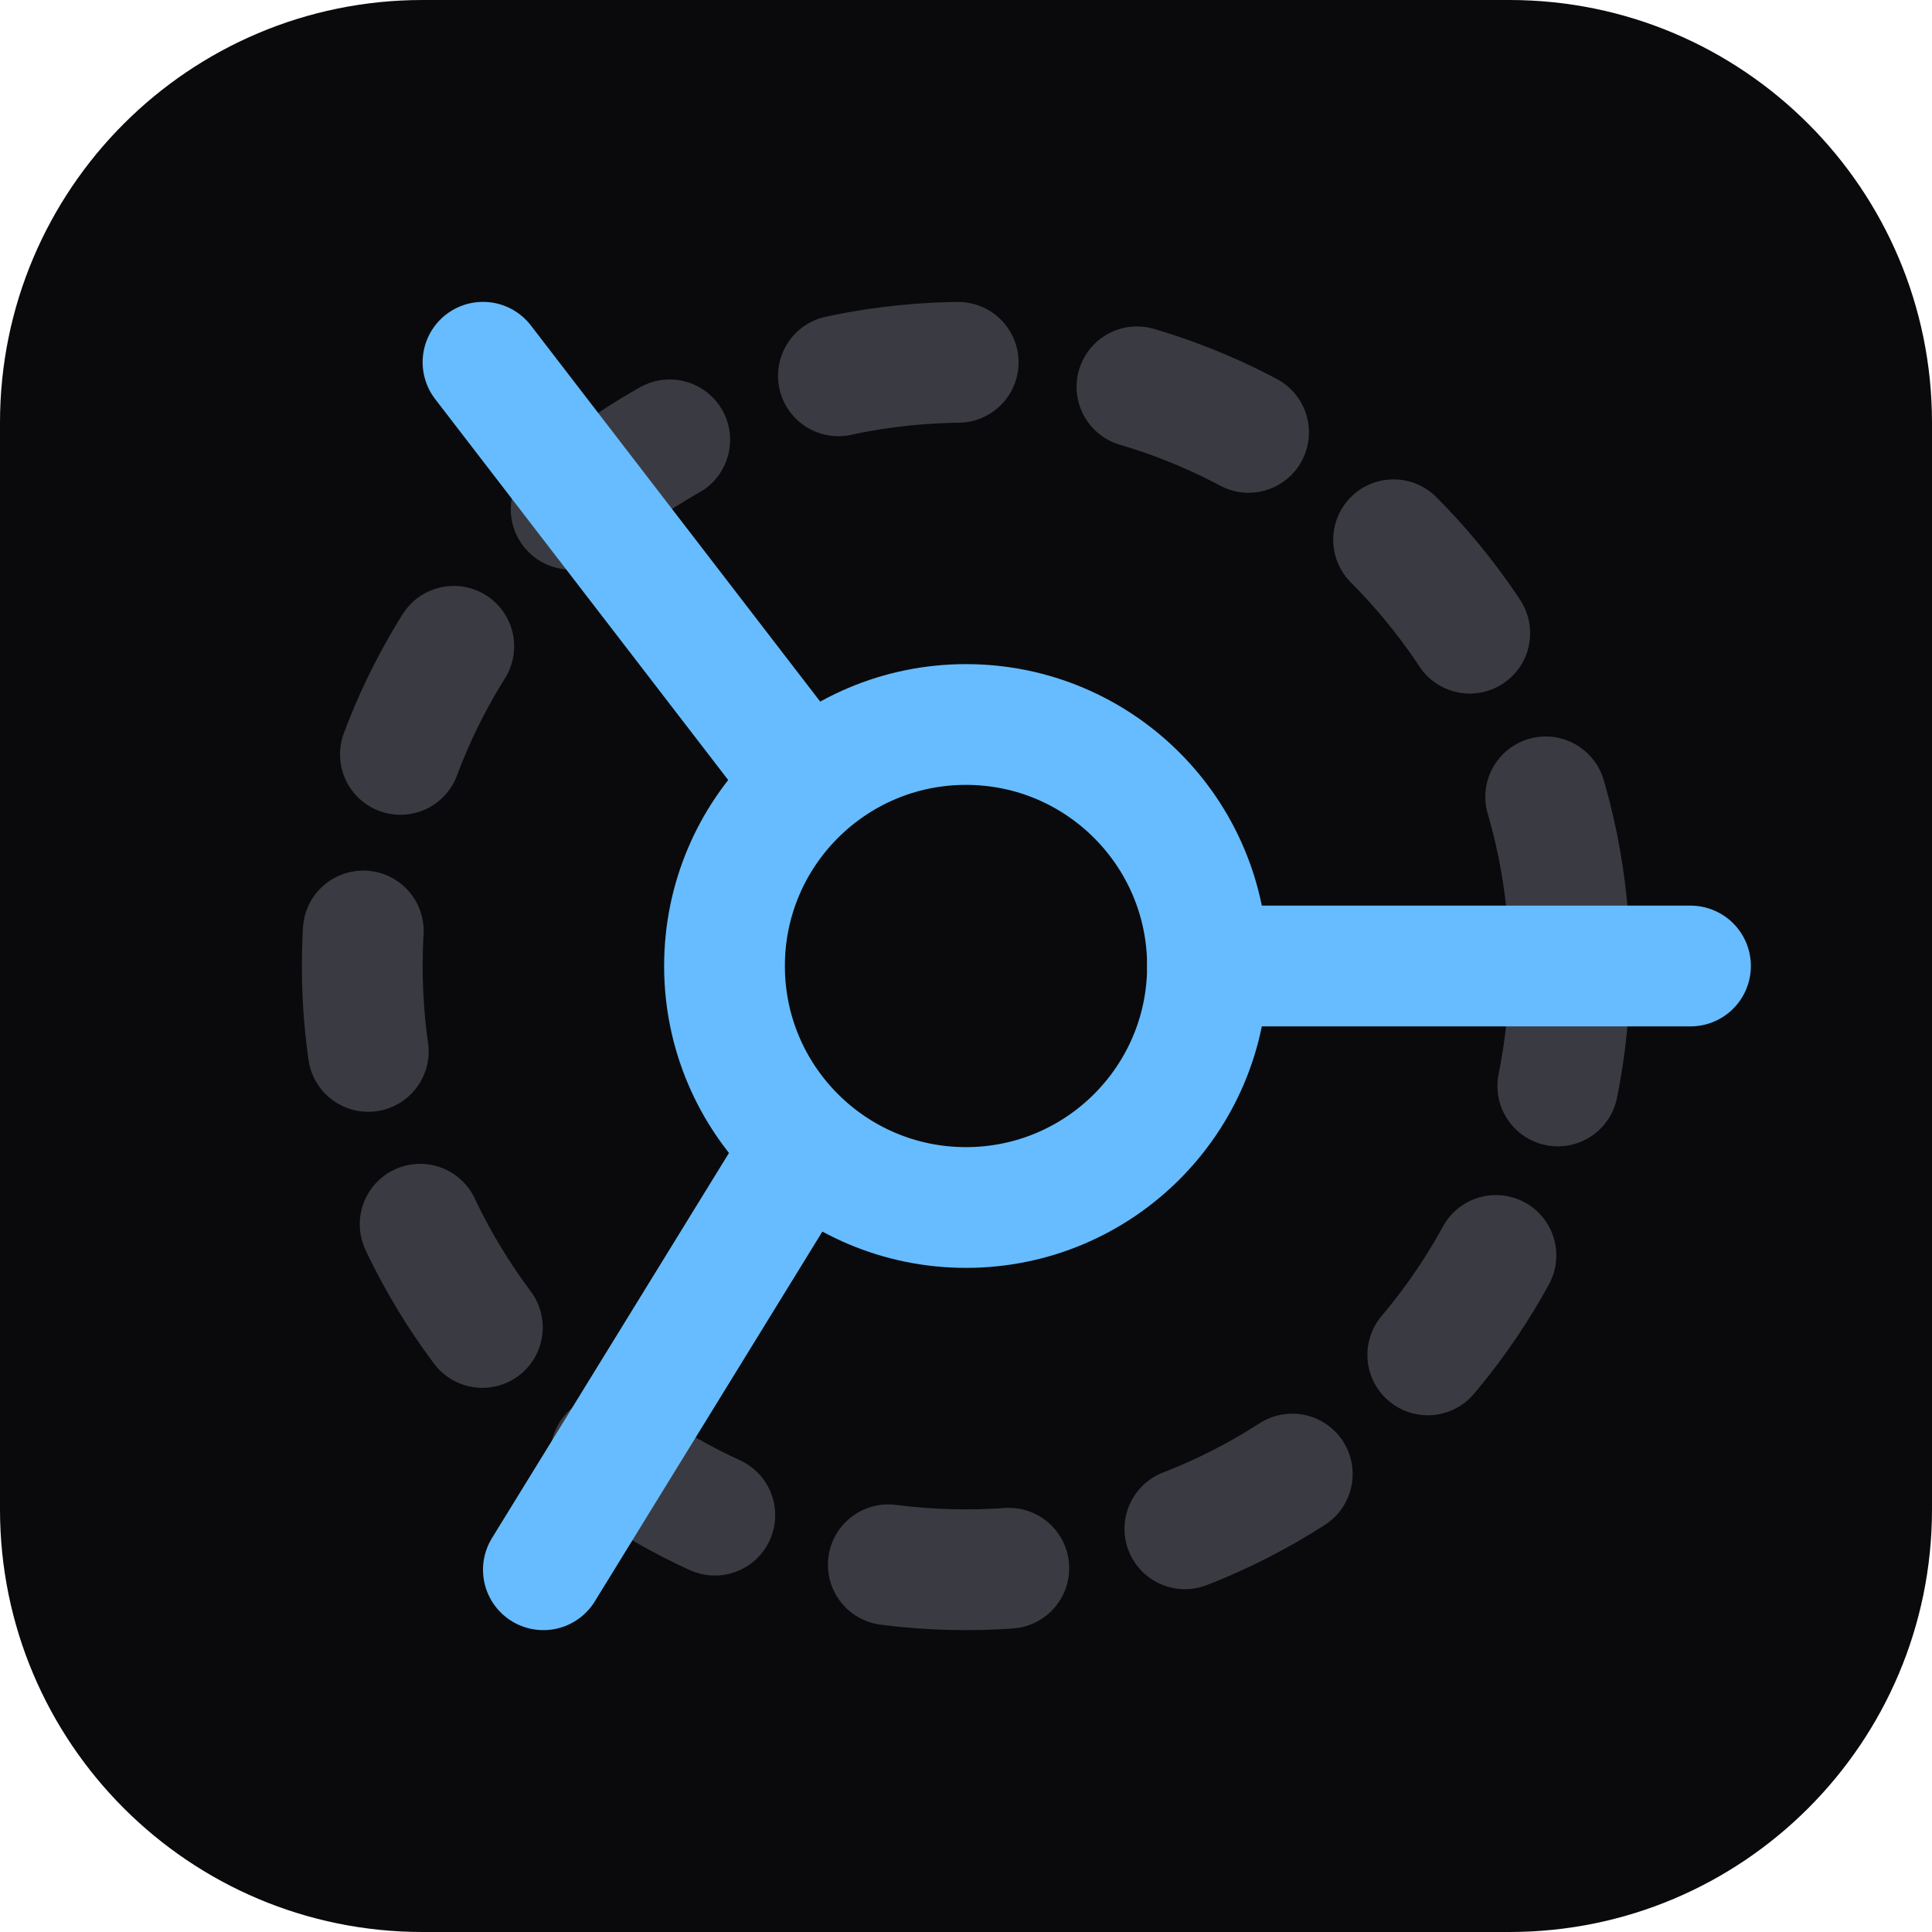
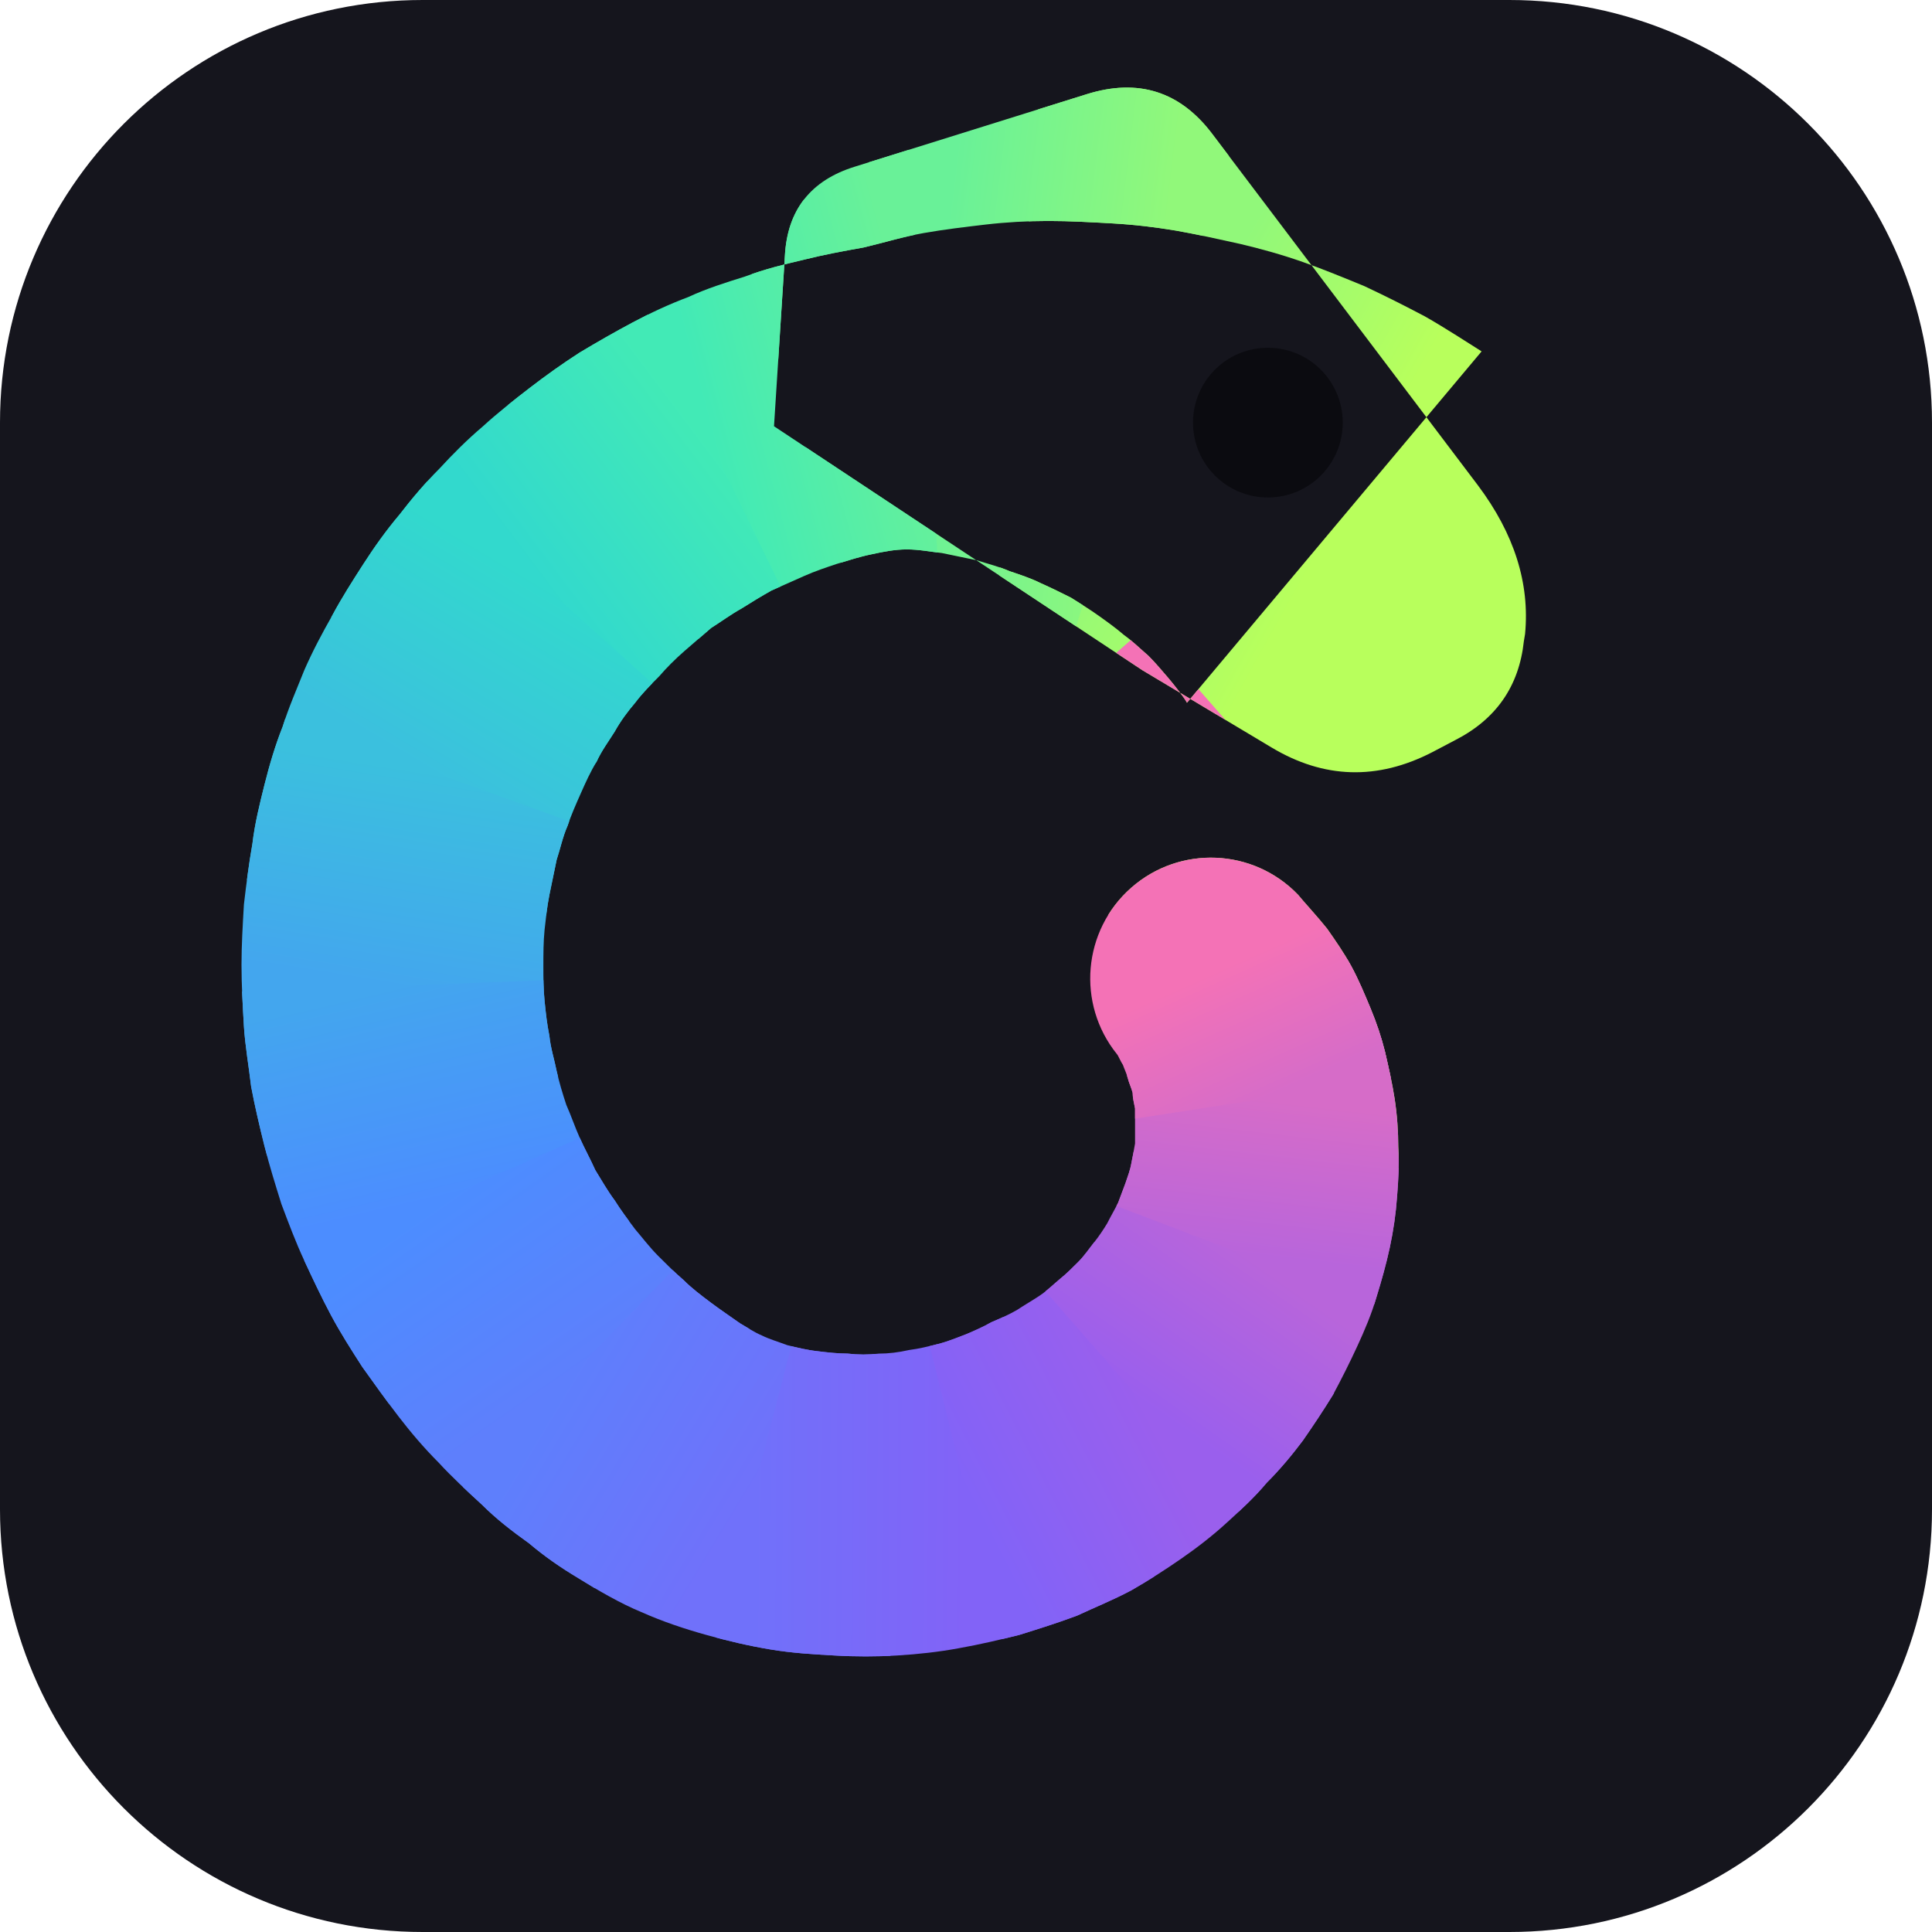
- <svg xmlns="http://www.w3.org/2000/svg" viewBox="0 0 32 32">
-   <rect width="32" height="32" rx="7" fill="#0A0A0C" />
-   <g fill="none" stroke="#66BCFF" stroke-width="2" stroke-linecap="round">
-     <circle cx="16" cy="16" r="4" />
-     <circle cx="16" cy="16" r="10" stroke="#3A3B42" stroke-dasharray="2 3" />
-     <path d="M20 16h8M13 12.5 8 6M13 19.5 9 26" />
-   </g>
+ <svg xmlns="http://www.w3.org/2000/svg" width="16" height="16" viewBox="0 0 16 16" role="img" aria-label="chameleon mode">
+   <rect width="16" height="16" rx="3.5" fill="#15151D" />
+   <svg viewBox="0 0 16 16" x="0" y="0" width="16" height="16">
+     <defs>
+       <clipPath id="cola">
+         <path d="M12.27 2.91C12.19 2.86 11.96 2.71 11.8 2.62C11.63 2.53 11.47 2.45 11.3 2.37C11.13 2.3 10.96 2.23 10.79 2.17C10.62 2.11 10.44 2.06 10.27 2.02C10.09 1.98 9.91 1.94 9.74 1.91C9.56 1.88 9.39 1.86 9.21 1.85C9.03 1.84 8.86 1.83 8.68 1.83C8.51 1.83 8.33 1.84 8.16 1.86C7.99 1.88 7.82 1.9 7.65 1.93C7.48 1.96 7.32 2.01 7.15 2.05C6.98 2.08 6.82 2.11 6.66 2.15C6.49 2.19 6.33 2.23 6.17 2.29C6.01 2.34 5.85 2.39 5.7 2.46C5.54 2.52 5.39 2.59 5.24 2.67C5.09 2.75 4.95 2.83 4.8 2.92C4.66 3.01 4.52 3.11 4.39 3.21C4.26 3.31 4.12 3.42 4 3.53C3.87 3.64 3.75 3.76 3.64 3.88C3.52 4 3.41 4.13 3.31 4.26C3.2 4.39 3.1 4.53 3.01 4.67C2.92 4.81 2.83 4.95 2.75 5.1C2.67 5.24 2.59 5.39 2.52 5.55C2.46 5.7 2.39 5.86 2.34 6.02C2.28 6.17 2.23 6.34 2.19 6.5C2.15 6.66 2.11 6.82 2.09 6.99C2.06 7.16 2.04 7.32 2.02 7.49C2.01 7.66 2 7.83 2 7.99C2 8.16 2.01 8.33 2.02 8.5C2.03 8.66 2.06 8.83 2.08 9C2.11 9.16 2.15 9.33 2.19 9.49C2.23 9.65 2.28 9.81 2.33 9.97C2.39 10.13 2.45 10.29 2.52 10.44C2.59 10.59 2.66 10.74 2.74 10.89C2.82 11.04 2.91 11.18 3 11.32C3.1 11.46 3.2 11.6 3.3 11.73C3.4 11.86 3.51 11.99 3.63 12.11C3.74 12.23 3.87 12.35 3.99 12.46C4.11 12.58 4.24 12.68 4.38 12.78C4.51 12.89 4.64 12.98 4.79 13.07C4.95 13.17 5.14 13.28 5.31 13.35C5.49 13.43 5.67 13.49 5.85 13.54C6.03 13.59 6.2 13.63 6.38 13.66C6.56 13.69 6.73 13.7 6.91 13.71C7.08 13.72 7.26 13.72 7.43 13.71C7.6 13.7 7.78 13.68 7.94 13.65C8.11 13.62 8.28 13.58 8.44 13.54C8.6 13.49 8.76 13.44 8.92 13.38C9.07 13.31 9.22 13.25 9.37 13.17C9.51 13.09 9.65 13 9.78 12.91C9.91 12.82 10.04 12.72 10.16 12.61C10.27 12.51 10.39 12.4 10.49 12.28C10.6 12.17 10.7 12.05 10.79 11.93C10.88 11.8 10.96 11.68 11.04 11.55C11.11 11.42 11.18 11.28 11.24 11.15C11.3 11.02 11.36 10.88 11.4 10.74C11.44 10.61 11.48 10.47 11.51 10.33C11.54 10.19 11.56 10.05 11.57 9.91C11.58 9.78 11.59 9.64 11.58 9.5C11.58 9.37 11.57 9.23 11.55 9.1C11.53 8.97 11.5 8.84 11.47 8.71C11.44 8.59 11.4 8.47 11.35 8.35C11.3 8.23 11.25 8.11 11.19 8C11.13 7.89 11.06 7.79 10.99 7.69C10.91 7.59 10.79 7.46 10.75 7.41A1 1 0 0 0 9.25 8.73C9.26 8.74 9.28 8.79 9.3 8.82C9.31 8.85 9.33 8.89 9.34 8.93C9.35 8.97 9.37 9.01 9.38 9.05C9.38 9.09 9.39 9.13 9.4 9.18C9.4 9.22 9.4 9.27 9.4 9.32C9.4 9.37 9.4 9.42 9.4 9.47C9.39 9.53 9.38 9.58 9.37 9.63C9.36 9.69 9.34 9.74 9.32 9.8C9.3 9.85 9.28 9.91 9.26 9.96C9.23 10.02 9.2 10.07 9.17 10.13C9.14 10.18 9.1 10.24 9.06 10.29C9.02 10.34 8.98 10.4 8.93 10.45C8.88 10.5 8.83 10.55 8.78 10.59C8.72 10.64 8.67 10.69 8.61 10.73C8.55 10.77 8.48 10.81 8.42 10.85C8.35 10.89 8.28 10.92 8.21 10.95C8.14 10.99 8.07 11.02 8 11.05C7.92 11.08 7.85 11.11 7.77 11.13C7.69 11.15 7.61 11.17 7.53 11.18C7.44 11.2 7.36 11.21 7.28 11.21C7.19 11.22 7.11 11.22 7.02 11.21C6.94 11.21 6.85 11.2 6.77 11.19C6.68 11.18 6.6 11.16 6.52 11.14C6.44 11.11 6.37 11.09 6.31 11.06C6.24 11.03 6.2 11 6.13 10.96C6.06 10.91 5.97 10.85 5.89 10.79C5.81 10.73 5.73 10.67 5.66 10.6C5.59 10.54 5.52 10.47 5.45 10.4C5.38 10.33 5.32 10.25 5.26 10.18C5.2 10.1 5.14 10.02 5.09 9.94C5.03 9.86 4.98 9.77 4.93 9.69C4.89 9.6 4.84 9.51 4.8 9.42C4.76 9.33 4.73 9.24 4.69 9.15C4.66 9.06 4.63 8.96 4.61 8.87C4.59 8.77 4.56 8.68 4.55 8.58C4.53 8.48 4.52 8.39 4.51 8.29C4.5 8.19 4.5 8.09 4.5 8C4.5 7.9 4.5 7.8 4.51 7.7C4.52 7.61 4.53 7.51 4.55 7.41C4.57 7.31 4.59 7.22 4.61 7.12C4.64 7.03 4.66 6.93 4.7 6.84C4.73 6.75 4.77 6.66 4.81 6.57C4.85 6.48 4.89 6.39 4.94 6.31C4.98 6.22 5.04 6.14 5.09 6.06C5.14 5.97 5.2 5.89 5.26 5.82C5.32 5.74 5.39 5.67 5.46 5.6C5.52 5.53 5.59 5.46 5.67 5.39C5.74 5.33 5.82 5.26 5.89 5.2C5.97 5.15 6.05 5.09 6.14 5.04C6.22 4.99 6.3 4.94 6.39 4.89C6.48 4.85 6.57 4.81 6.66 4.77C6.75 4.73 6.84 4.7 6.93 4.67C7.03 4.64 7.12 4.61 7.22 4.59C7.31 4.57 7.41 4.55 7.51 4.55C7.61 4.55 7.71 4.57 7.8 4.58C7.9 4.6 7.99 4.62 8.09 4.64C8.18 4.67 8.27 4.69 8.36 4.73C8.45 4.76 8.54 4.79 8.62 4.83C8.71 4.87 8.79 4.91 8.87 4.95C8.95 5 9.03 5.05 9.1 5.1C9.17 5.15 9.24 5.2 9.31 5.26C9.38 5.31 9.44 5.37 9.51 5.43C9.57 5.49 9.62 5.55 9.68 5.62C9.73 5.68 9.81 5.78 9.83 5.82Z" />
+         <path d="M6.41 3.53Q6.41 3.53 6.41 3.53L6.5 2.12Q6.53 1.55 7.08 1.38L9 0.78Q9.64 0.58 10.04 1.11L12.24 4.02Q12.69 4.62 12.63 5.25L12.62 5.31Q12.56 5.87 12.05 6.13L11.86 6.23Q11.18 6.58 10.53 6.19L9.46 5.55Q9.46 5.55 9.46 5.55Z" />
+       </clipPath>
+       <linearGradient id="d0" gradientUnits="userSpaceOnUse" x1="11.05" y1="4.36" x2="9.47" y2="3.48">
+         <stop offset="0" stop-color="#B8FF5C" />
+         <stop offset="1" stop-color="#91F87A" />
+       </linearGradient>
+       <linearGradient id="d1" gradientUnits="userSpaceOnUse" x1="9.47" y1="3.48" x2="7.67" y2="3.26">
+         <stop offset="0" stop-color="#91F87A" />
+         <stop offset="1" stop-color="#69F198" />
+       </linearGradient>
+       <linearGradient id="d2" gradientUnits="userSpaceOnUse" x1="7.67" y1="3.26" x2="5.92" y2="3.73">
+         <stop offset="0" stop-color="#69F198" />
+         <stop offset="1" stop-color="#42EAB6" />
+       </linearGradient>
+       <linearGradient id="d3" gradientUnits="userSpaceOnUse" x1="5.92" y1="3.73" x2="4.47" y2="4.82">
+         <stop offset="0" stop-color="#42EAB6" />
+         <stop offset="1" stop-color="#32D9CD" />
+       </linearGradient>
+       <linearGradient id="d4" gradientUnits="userSpaceOnUse" x1="4.47" y1="4.82" x2="3.54" y2="6.38">
+         <stop offset="0" stop-color="#32D9CD" />
+         <stop offset="1" stop-color="#3BC0DE" />
+       </linearGradient>
+       <linearGradient id="d5" gradientUnits="userSpaceOnUse" x1="3.54" y1="6.38" x2="3.25" y2="8.17">
+         <stop offset="0" stop-color="#3BC0DE" />
+         <stop offset="1" stop-color="#43A6EE" />
+       </linearGradient>
+       <linearGradient id="d6" gradientUnits="userSpaceOnUse" x1="3.25" y1="8.17" x2="3.66" y2="9.93">
+         <stop offset="0" stop-color="#43A6EE" />
+         <stop offset="1" stop-color="#4C8DFF" />
+       </linearGradient>
+       <linearGradient id="d7" gradientUnits="userSpaceOnUse" x1="3.66" y1="9.93" x2="4.7" y2="11.42">
+         <stop offset="0" stop-color="#4C8DFF" />
+         <stop offset="1" stop-color="#5E7FFC" />
+       </linearGradient>
+       <linearGradient id="d8" gradientUnits="userSpaceOnUse" x1="4.7" y1="11.42" x2="6.24" y2="12.35">
+         <stop offset="0" stop-color="#5E7FFC" />
+         <stop offset="1" stop-color="#7071FA" />
+       </linearGradient>
+       <linearGradient id="d9" gradientUnits="userSpaceOnUse" x1="6.24" y1="12.35" x2="8" y2="12.36">
+         <stop offset="0" stop-color="#7071FA" />
+         <stop offset="1" stop-color="#8263F7" />
+       </linearGradient>
+       <linearGradient id="d10" gradientUnits="userSpaceOnUse" x1="8" y1="12.36" x2="9.46" y2="11.61">
+         <stop offset="0" stop-color="#8263F7" />
+         <stop offset="1" stop-color="#9A5FED" />
+       </linearGradient>
+       <linearGradient id="d11" gradientUnits="userSpaceOnUse" x1="9.46" y1="11.61" x2="10.31" y2="10.39">
+         <stop offset="0" stop-color="#9A5FED" />
+         <stop offset="1" stop-color="#B865DB" />
+       </linearGradient>
+       <linearGradient id="d12" gradientUnits="userSpaceOnUse" x1="10.31" y1="10.39" x2="10.46" y2="9.1">
+         <stop offset="0" stop-color="#B865DB" />
+         <stop offset="1" stop-color="#D66CC8" />
+       </linearGradient>
+       <linearGradient id="d13" gradientUnits="userSpaceOnUse" x1="10.46" y1="9.1" x2="10" y2="8.07">
+         <stop offset="0" stop-color="#D66CC8" />
+         <stop offset="1" stop-color="#F472B6" />
+       </linearGradient>
+     </defs>
+     <path d="M16 8C16 9.05 15.99 10.47 15.98 11.16C15.97 11.85 15.96 11.87 15.94 12.16C15.92 12.45 15.89 12.66 15.86 12.88C15.83 13.09 15.79 13.27 15.75 13.45C15.71 13.62 15.66 13.78 15.61 13.92C15.55 14.07 15.5 14.2 15.43 14.32C15.37 14.45 15.29 14.56 15.22 14.67C15.14 14.78 15.06 14.87 14.96 14.96C14.87 15.06 14.78 15.14 14.67 15.22C14.56 15.29 14.45 15.37 14.32 15.43C14.2 15.5 14.07 15.55 13.92 15.61C13.78 15.66 13.62 15.71 13.45 15.75C13.27 15.79 13.09 15.83 12.88 15.86C12.66 15.89 12.45 15.92 12.16 15.94C11.87 15.96 11.85 15.97 11.16 15.98C10.47 15.99 9.05 16 8 16C6.95 16 5.53 15.99 4.84 15.98C4.15 15.97 4.13 15.96 3.84 15.94C3.55 15.92 3.34 15.89 3.12 15.86C2.91 15.83 2.73 15.79 2.55 15.75C2.38 15.71 2.22 15.66 2.08 15.61C1.93 15.55 1.8 15.5 1.68 15.43C1.55 15.37 1.44 15.29 1.33 15.22C1.22 15.14 1.13 15.06 1.04 14.96C0.94 14.87 0.86 14.78 0.78 14.67C0.71 14.56 0.63 14.45 0.57 14.32C0.5 14.2 0.45 14.07 0.39 13.92C0.34 13.78 0.29 13.62 0.25 13.45C0.21 13.27 0.17 13.09 0.14 12.88C0.11 12.66 0.08 12.45 0.06 12.16C0.04 11.87 0.03 11.85 0.02 11.16C0.01 10.47 0 9.05 0 8C0 6.95 0.01 5.53 0.02 4.84C0.03 4.15 0.04 4.13 0.06 3.84C0.08 3.55 0.11 3.34 0.14 3.12C0.17 2.91 0.21 2.73 0.25 2.55C0.29 2.38 0.34 2.22 0.39 2.08C0.45 1.93 0.5 1.8 0.57 1.68C0.63 1.55 0.71 1.44 0.78 1.33C0.86 1.22 0.94 1.13 1.04 1.04C1.13 0.94 1.22 0.86 1.33 0.78C1.44 0.71 1.55 0.63 1.68 0.57C1.8 0.5 1.93 0.45 2.08 0.39C2.22 0.34 2.38 0.29 2.55 0.25C2.73 0.21 2.91 0.17 3.12 0.14C3.34 0.11 3.55 0.08 3.84 0.06C4.13 0.04 4.15 0.03 4.84 0.02C5.53 0.01 6.95 0 8 0C9.05 0 10.47 0.01 11.16 0.02C11.85 0.03 11.87 0.04 12.16 0.06C12.45 0.08 12.66 0.11 12.88 0.14C13.09 0.17 13.27 0.21 13.45 0.25C13.62 0.29 13.78 0.34 13.92 0.39C14.07 0.45 14.2 0.5 14.32 0.57C14.45 0.63 14.56 0.71 14.67 0.78C14.78 0.86 14.87 0.94 14.96 1.04C15.06 1.13 15.14 1.22 15.22 1.33C15.29 1.44 15.37 1.55 15.43 1.68C15.5 1.8 15.55 1.93 15.61 2.08C15.66 2.22 15.71 2.38 15.75 2.55C15.79 2.73 15.83 2.91 15.86 3.12C15.89 3.34 15.92 3.55 15.94 3.84C15.96 4.13 15.97 4.15 15.98 4.84C15.99 5.53 16 6.95 16 8Z" fill="#15151D" />
+     <g clip-path="url(#cola)">
+       <path d="M17.72 5.12L14.2 2.17L12.17 0.8L10.44 0.22L8.67 0.04L8.13 6.49L8.4 6.71L8.59 6.98L9.44 7.84L12.97 10.79Z" fill="url(#d0)" />
+       <path d="M10.52 0.24L9.29 0.06L8.06 0.07L7.05 1.56L6.08 1.79L7.11 5.13L7.56 5.04L8.01 6.43L8.23 6.56L8.41 6.73Z" fill="url(#d1)" />
+       <path d="M7.45 0.15L6.56 1.66L5.61 1.96L4.71 2.39L3.89 2.96L6.1 5.68L6.48 5.41L6.9 5.21L7.34 5.07L7.89 6.37Z" fill="url(#d2)" />
+       <path d="M5.15 2.16L4.29 2.66L3.52 3.29L2.85 4.03L2.3 4.87L5.37 6.55L5.62 6.17L5.93 5.83L6.29 5.54L6.68 5.3Z" fill="url(#d3)" />
+       <path d="M3.17 3.65L2.56 4.44L2.08 5.31L1.74 6.25L1.55 7.23L5.02 7.64L5.11 7.19L5.27 6.76L5.49 6.36L5.77 5.99Z" fill="url(#d4)" />
+       <path d="M1.89 5.78L1.62 6.74L1.51 7.73L1.54 8.72L1.73 9.7L5.1 8.79L5.02 8.33L5 7.87L5.06 7.42L5.18 6.97Z" fill="url(#d5)" />
+       <path d="M1.5 8.23L1.62 9.22L1.88 10.18L2.28 11.09L2.82 11.93L5.61 9.81L5.36 9.43L5.17 9.01L5.05 8.56L5 8.1Z" fill="url(#d6)" />
+       <path d="M2.06 10.64L2.54 11.52L3.14 12.32L3.86 13.01L4.67 13.58L6.46 10.58L6.09 10.31L5.76 9.99L5.48 9.63L5.26 9.22Z" fill="url(#d7)" />
+       <path d="M3.48 12.68L4.25 13.31L5.26 13.87L6.34 14.16L7.4 14.21L7.22 10.71L6.85 10.7L6.53 10.61L6.27 10.45L5.92 10.16Z" fill="url(#d8)" />
+       <path d="M5.8 14.05L6.87 14.21L7.92 14.16L8.91 13.91L9.81 13.49L8.06 10.48L7.75 10.61L7.4 10.7L7.04 10.71L6.68 10.66Z" fill="url(#d9)" />
+       <path d="M8.42 14.06L9.37 13.72L10.22 13.21L10.92 12.56L11.47 11.8L8.64 10.02L8.45 10.22L8.2 10.4L7.91 10.55L7.58 10.66Z" fill="url(#d10)" />
+       <path d="M10.59 12.9L11.21 12.19L11.68 11.4L11.97 10.55L12.08 9.7L8.89 9.51L8.83 9.7L8.72 9.91L8.55 10.12L8.33 10.32Z" fill="url(#d11)" />
+       <path d="M11.85 10.98L12.05 10.12L12.07 9.27L11.92 8.46L11.6 7.71L8.89 9.14L8.91 9.26L8.9 9.42L8.86 9.6L8.78 9.81Z" fill="url(#d12)" />
+       <path d="M12.02 8.86L11.76 8.03L11.32 7.3L10.48 6.34L9.48 5.2L7.22 7.18L8.22 8.32L8.88 9.09L8.9 9.19L8.91 9.34Z" fill="url(#d13)" />
+     </g>
+     <circle cx="10.5" cy="3.5" r="0.62" fill="#0B0B10" />
+   </svg>
</svg>
